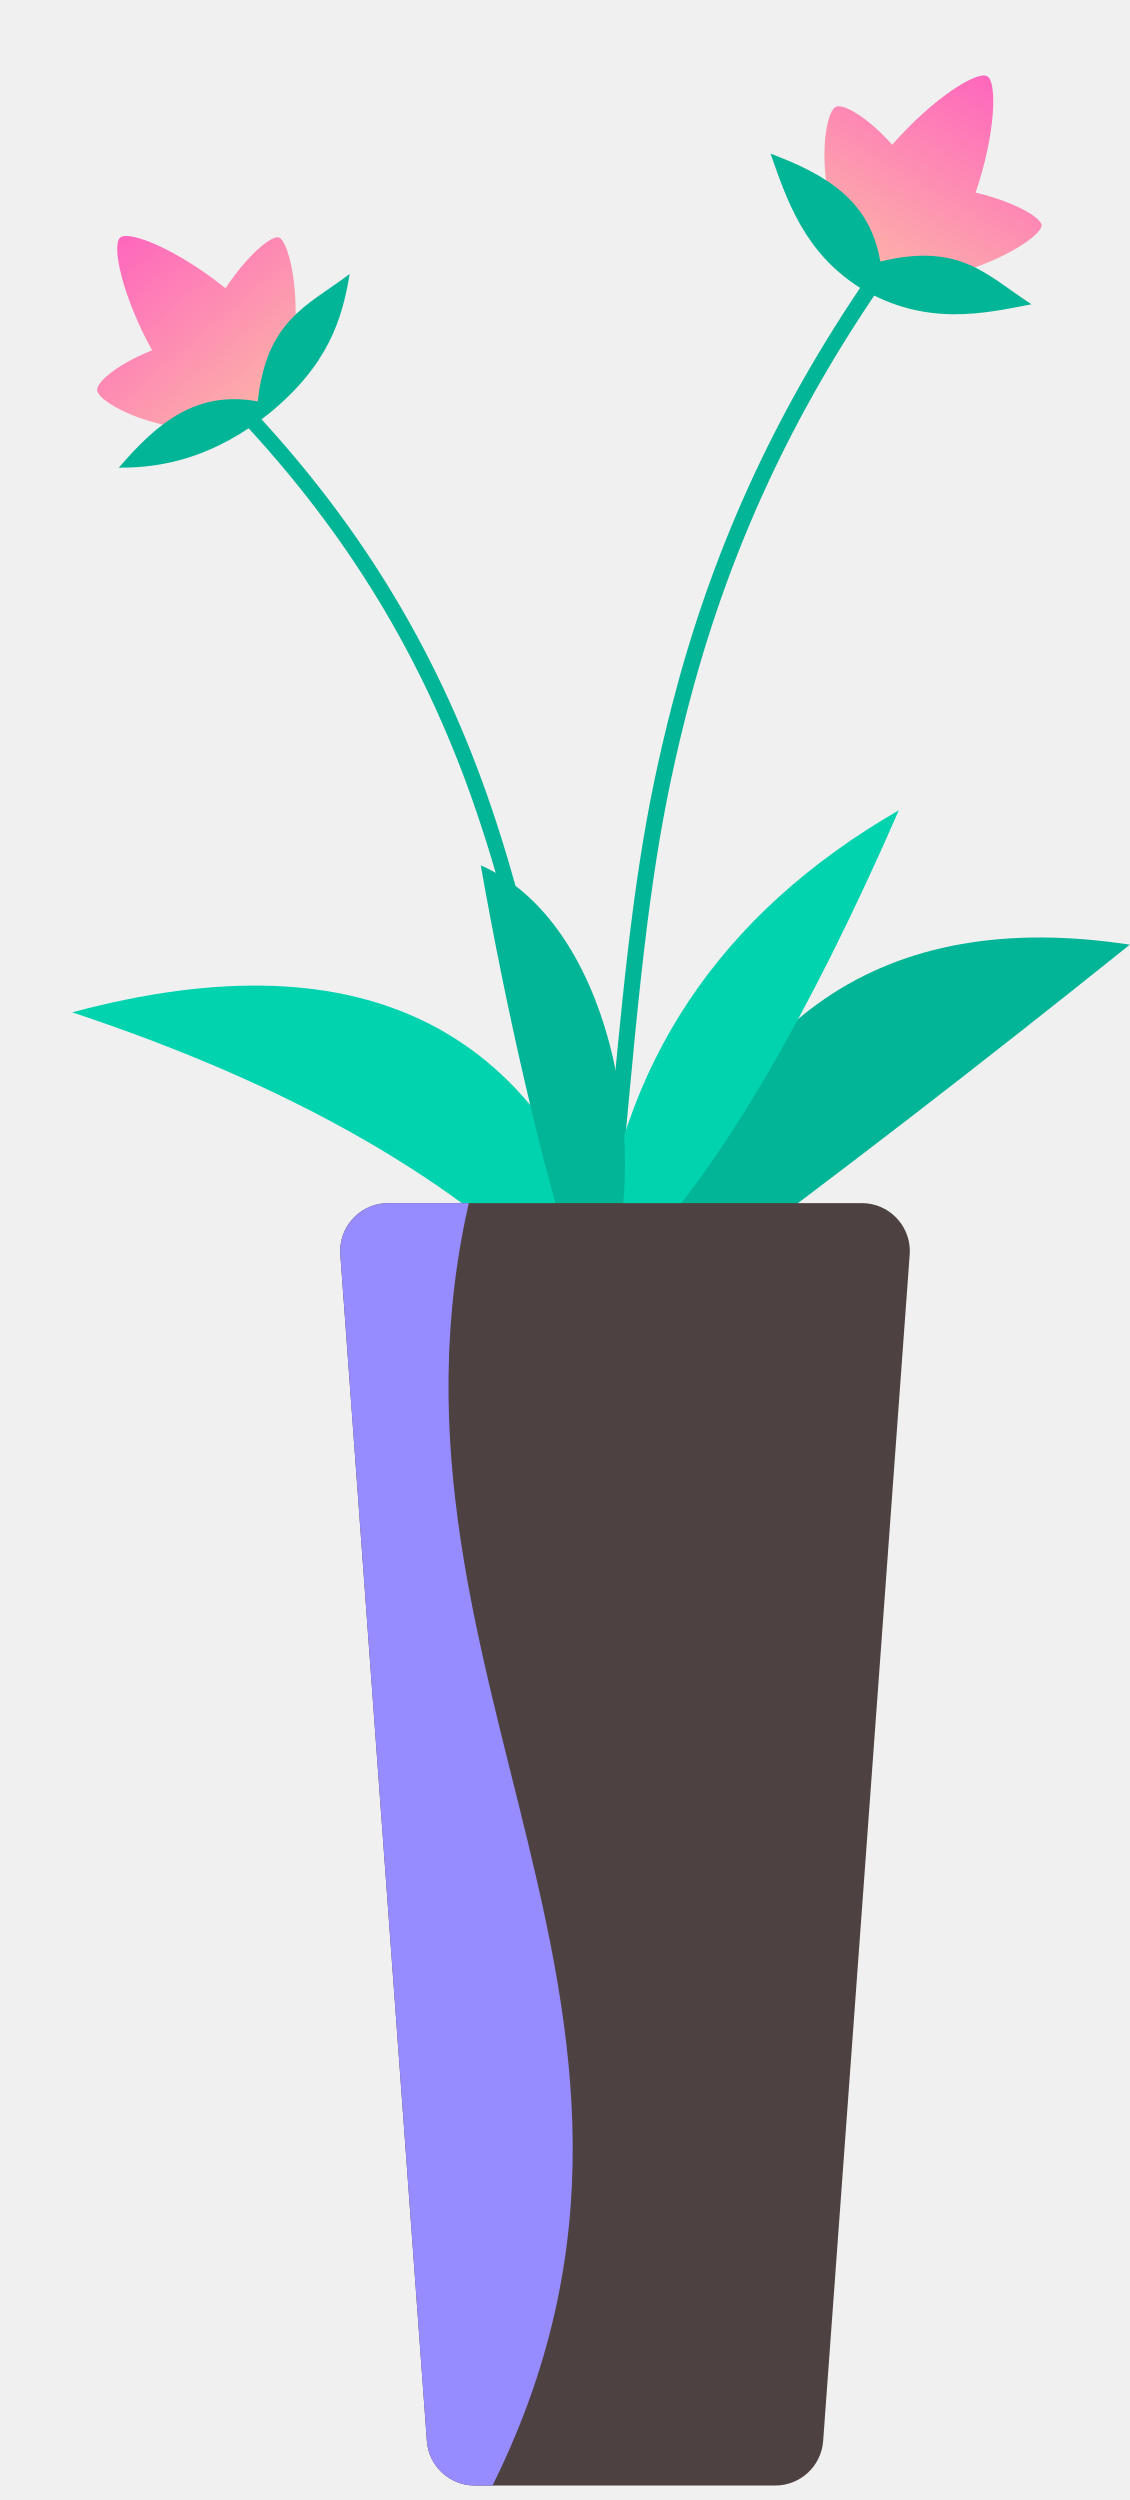
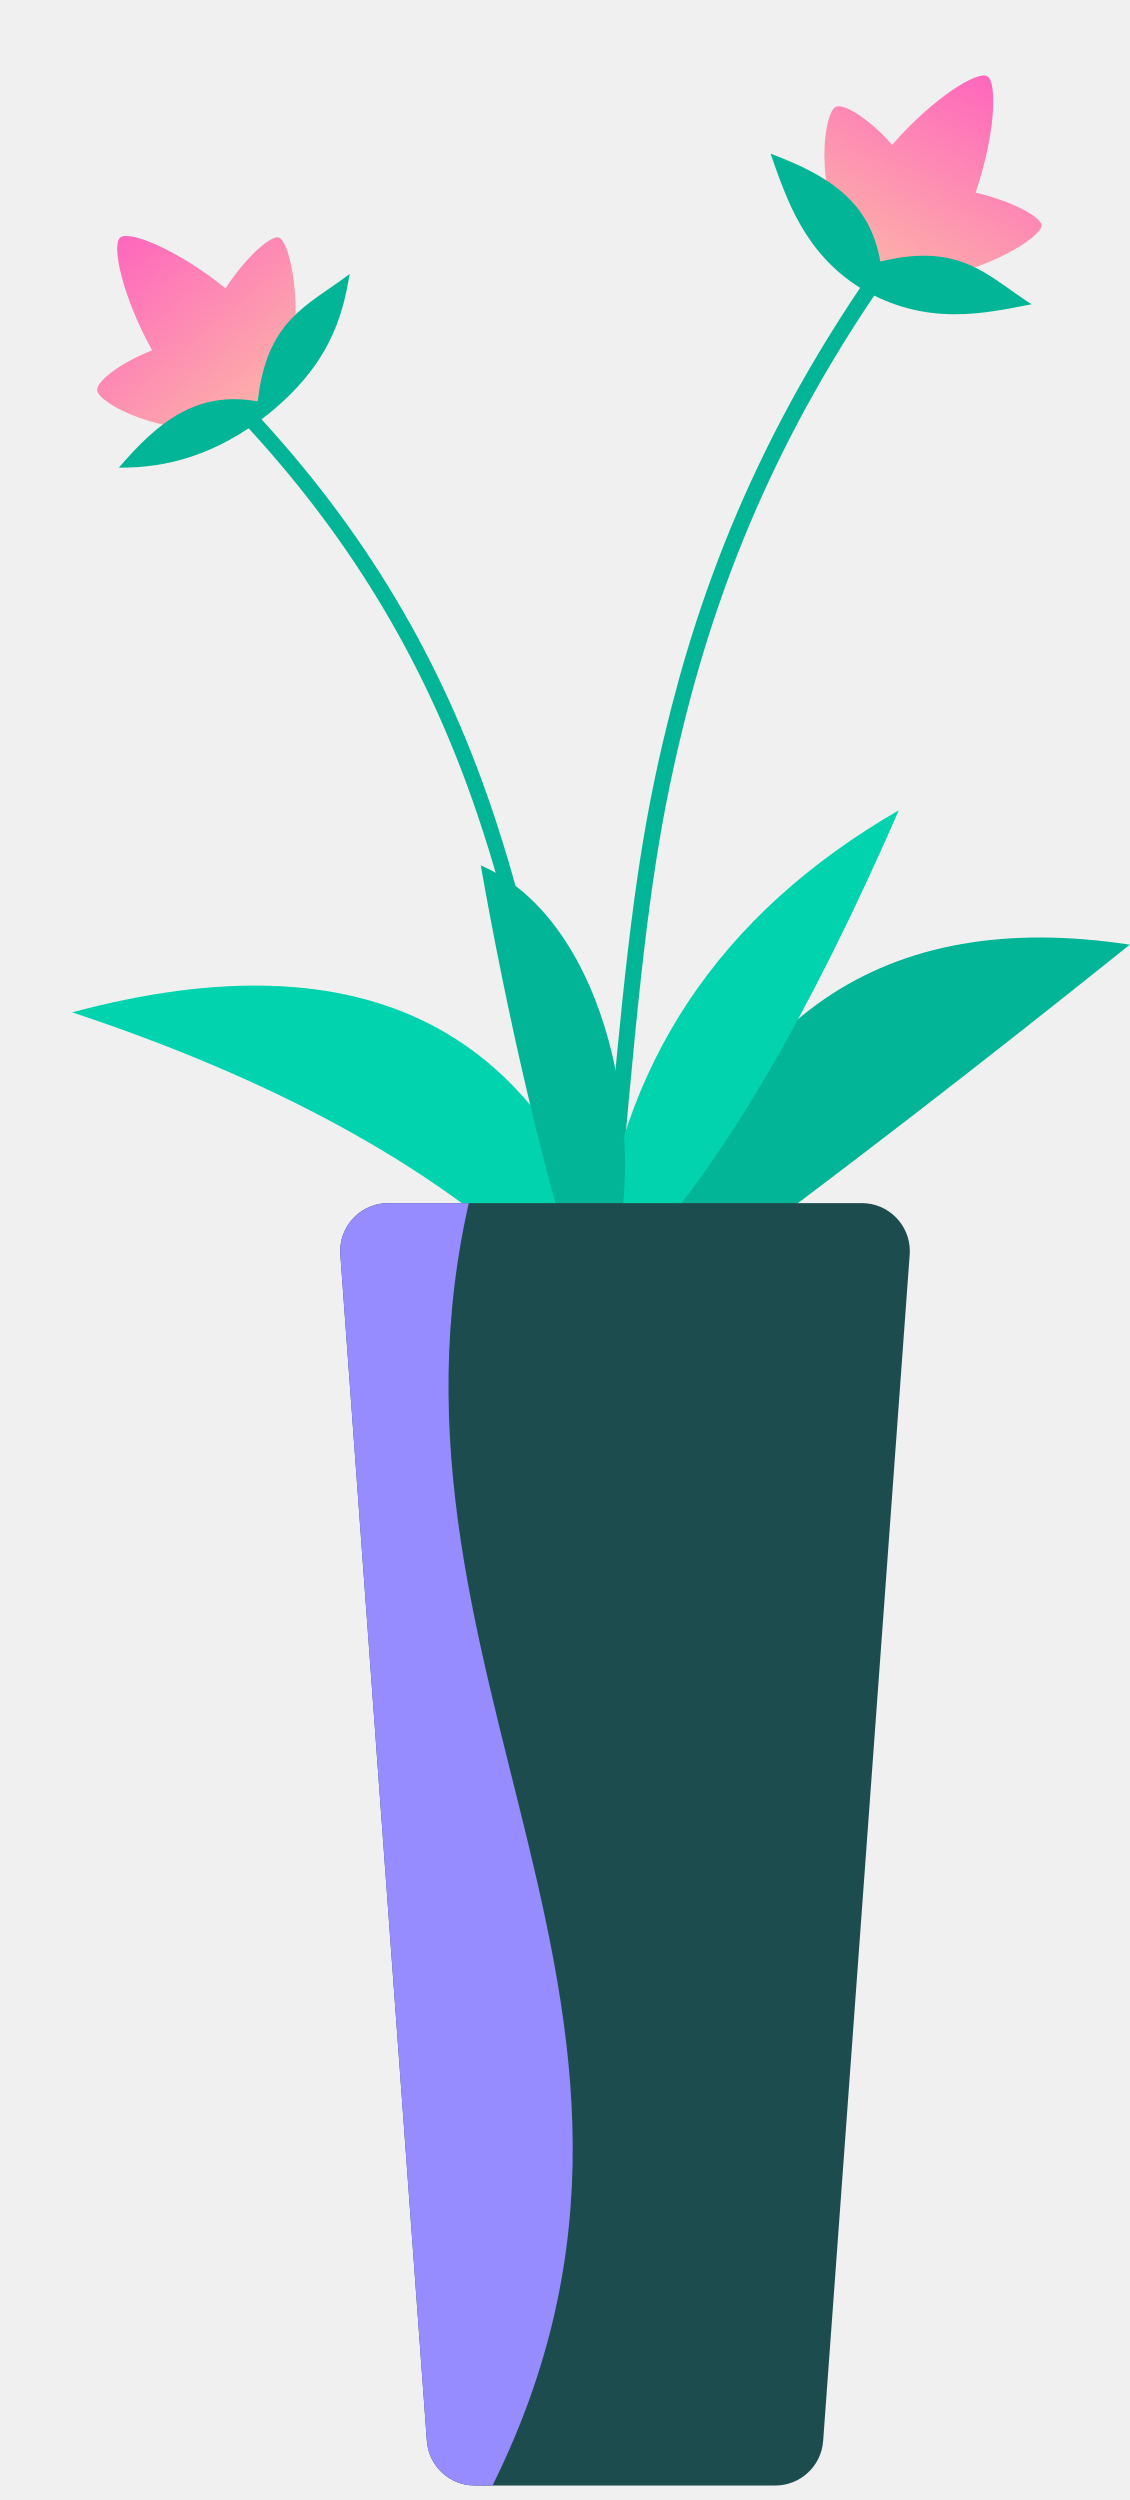
<svg xmlns="http://www.w3.org/2000/svg" xmlns:xlink="http://www.w3.org/1999/xlink" width="47px" height="104px" viewBox="0 0 47 104" version="1.1">
  <defs>
    <linearGradient x1="68.669%" y1="-6.664%" x2="68.669%" y2="100%" id="linearGradient-1">
      <stop stop-color="#FE62BE" offset="0%" />
      <stop stop-color="#FDB3A8" offset="100%" />
    </linearGradient>
    <path d="M2.151,0.049 L21.849,0.049 C22.953,0.049 23.849,0.944 23.849,2.049 C23.849,2.097 23.847,2.146 23.843,2.194 L20.243,51.544 C20.167,52.589 19.297,53.398 18.249,53.398 L5.751,53.398 C4.703,53.398 3.833,52.589 3.757,51.544 L0.157,2.194 C0.076,1.093 0.904,0.135 2.006,0.054 C2.054,0.051 2.103,0.049 2.151,0.049 Z" id="path-2" />
  </defs>
  <g id="📝-Pages-New" stroke="none" stroke-width="1" fill="none" fill-rule="evenodd">
    <g id="Pricing" transform="translate(-826, -409)">
      <g id="Pricing-Card" transform="translate(383, 375)">
        <g id="Standard" transform="translate(320, 0)">
          <g id="Pot1" transform="translate(123, 34)">
            <path d="M36.45,11 L37,11.375 C32.879,17.265 30.238,23.129 28.596,29.526 L28.466,30.041 C27.359,34.475 26.86,38.163 26.162,45.725 L25.879,48.805 C25.817,49.475 25.758,50.08 25.7,50.657 L25.665,51 L25,50.934 L25.105,49.885 L25.655,43.977 C26.305,37.223 26.828,33.729 27.948,29.364 C29.56,23.082 32.127,17.306 36.086,11.525 L36.45,11 Z" id="Path" fill="#02B596" />
            <g id="Group-81" transform="translate(38.5815, 8.086107) rotate(30) translate(-38.5815, -8.086107) translate(32.0815, 2.586107)">
              <path d="M6.199,5.04870979e-29 C6.684,5.04870979e-29 7.702,1.917 8.198,4.434 C9.743,3.967 11.095,3.96 11.258,4.244 C11.5,4.665 10.243,7.054 8.161,8.639 C7.438,9.694 5.706,9.836 4.683,9.066 L4.677,9.075 C2.223,7.537 1.05,4.696 1.382,4.244 C1.588,3.964 2.78,3.972 4.198,4.446 C4.694,1.924 5.713,5.04870979e-29 6.199,5.04870979e-29 Z" id="Combined-Shape" fill="url(#linearGradient-1)" />
              <path d="M-8.87218227e-14,7.296 C2.46,6.891 4.553,6.912 6.199,8.9 C8.678,6.53 10.325,7.185 12.535,7.296 C11.077,8.553 9.238,10.317 6.05,10.269 C3.249,10.173 1.5,8.576 -8.87218227e-14,7.296 Z" id="Path-148" fill="#02B596" />
            </g>
            <g id="Group-81" transform="translate(8.4462, 13.51773) rotate(-40) translate(-8.4462, -13.51773) translate(1.9462, 8.517734)">
              <path d="M6.199,0 C6.684,0 7.702,1.917 8.198,4.434 C9.743,3.967 11.095,3.96 11.258,4.244 C11.5,4.665 10.243,7.054 8.161,8.639 C7.438,9.694 5.706,9.836 4.683,9.066 L4.677,9.075 C2.223,7.537 1.05,4.696 1.382,4.244 C1.588,3.964 2.78,3.972 4.198,4.446 C4.694,1.924 5.713,0 6.199,0 Z" id="Combined-Shape" fill="url(#linearGradient-1)" />
              <path d="M-8.87218227e-14,7.296 C2.46,6.891 4.553,6.912 6.199,8.9 C8.678,6.53 10.325,7.185 12.535,7.296 C11.077,8.553 9.388,9.636 6.199,9.587 C3.399,9.492 1.5,8.576 -8.87218227e-14,7.296 Z" id="Path-148" fill="#02B596" />
            </g>
            <path d="M10.469,17 C15.203,22.054 18.357,27.441 20.45,33.614 L20.634,34.166 C22.082,38.574 22.889,42.764 23.876,49.993 L24,50.913 L23.361,51 L23.176,49.639 C22.181,42.424 21.357,38.3 19.84,33.824 C17.83,27.897 14.832,22.712 10.365,17.841 L10,17.447 L10.469,17 Z" id="Path" fill="#02B596" />
            <path d="M26,54 C22.902,42.797 15.235,38.835 3,42.113 C12.16,45.151 19.076,49.113 23.748,54 L26,54 Z" id="Path-151" fill="#02D3AF" />
            <path d="M47,53 C43.923,42.302 37.256,37.735 27,39.299 C33.229,44.295 39.15,48.862 44.763,53 L47,53 Z" id="Path-151" fill="#02B596" transform="translate(37, 46) scale(-1, 1) translate(-37, -46) " />
            <path d="M38.933,51.306 C36.673,43.356 31.475,37.899 23.338,34.935 C28.539,42.768 33.193,48.224 37.298,51.303 L38.933,51.306 Z" id="Path-151" fill="#02D3AF" transform="translate(31.13513, 43.12031) scale(-1, 1) rotate(10) translate(-31.13513, -43.12031) " />
            <path d="M23.985,53 C22.53,48.467 21.084,42.137 20,36 C25.358,38.324 27.079,47.582 25.358,53 L23.985,53 Z" id="Path-114" fill="#02B596" />
            <g id="Group-82" transform="translate(14, 50)">
              <mask id="mask-3" fill="white">
                <use xlink:href="#path-2" />
              </mask>
-               <use id="Rectangle" fill="#4D4141" xlink:href="#path-2" />
+               <use id="Rectangle" fill="#1D4C4F" xlink:href="#path-2" />
              <path d="M-3.243,-1.301 L5.838,-1.301 C0.21,19.518 17.151,33.831 5.838,54.651 L-3.243,54.651 L-3.243,-1.301 Z" id="Rectangle" fill="#968BFF" mask="url(#mask-3)" />
            </g>
          </g>
        </g>
      </g>
    </g>
  </g>
</svg>
